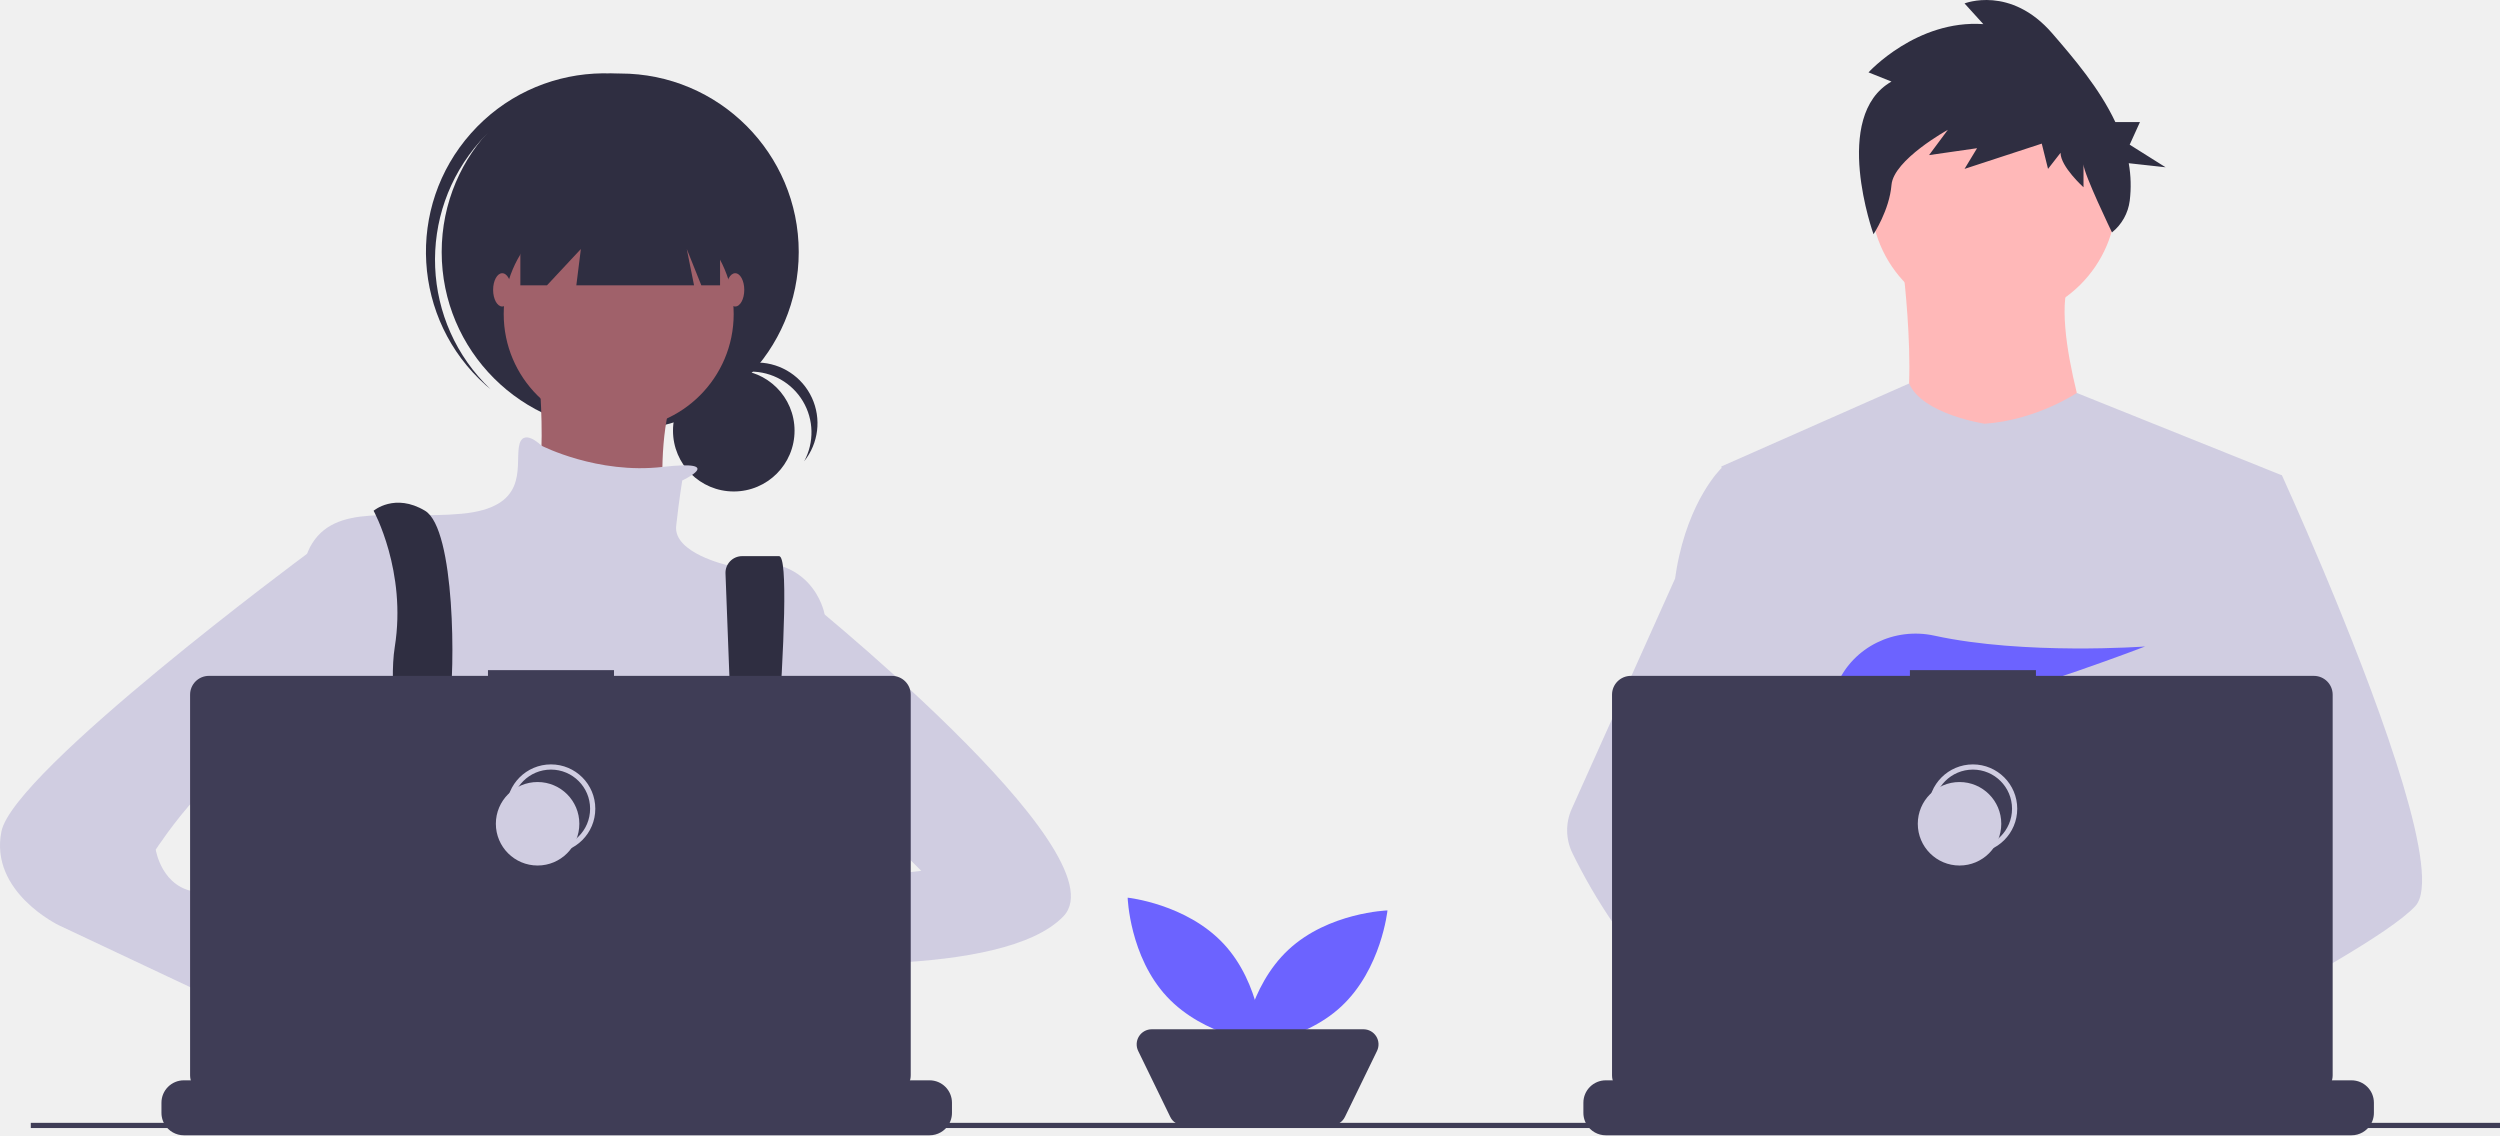
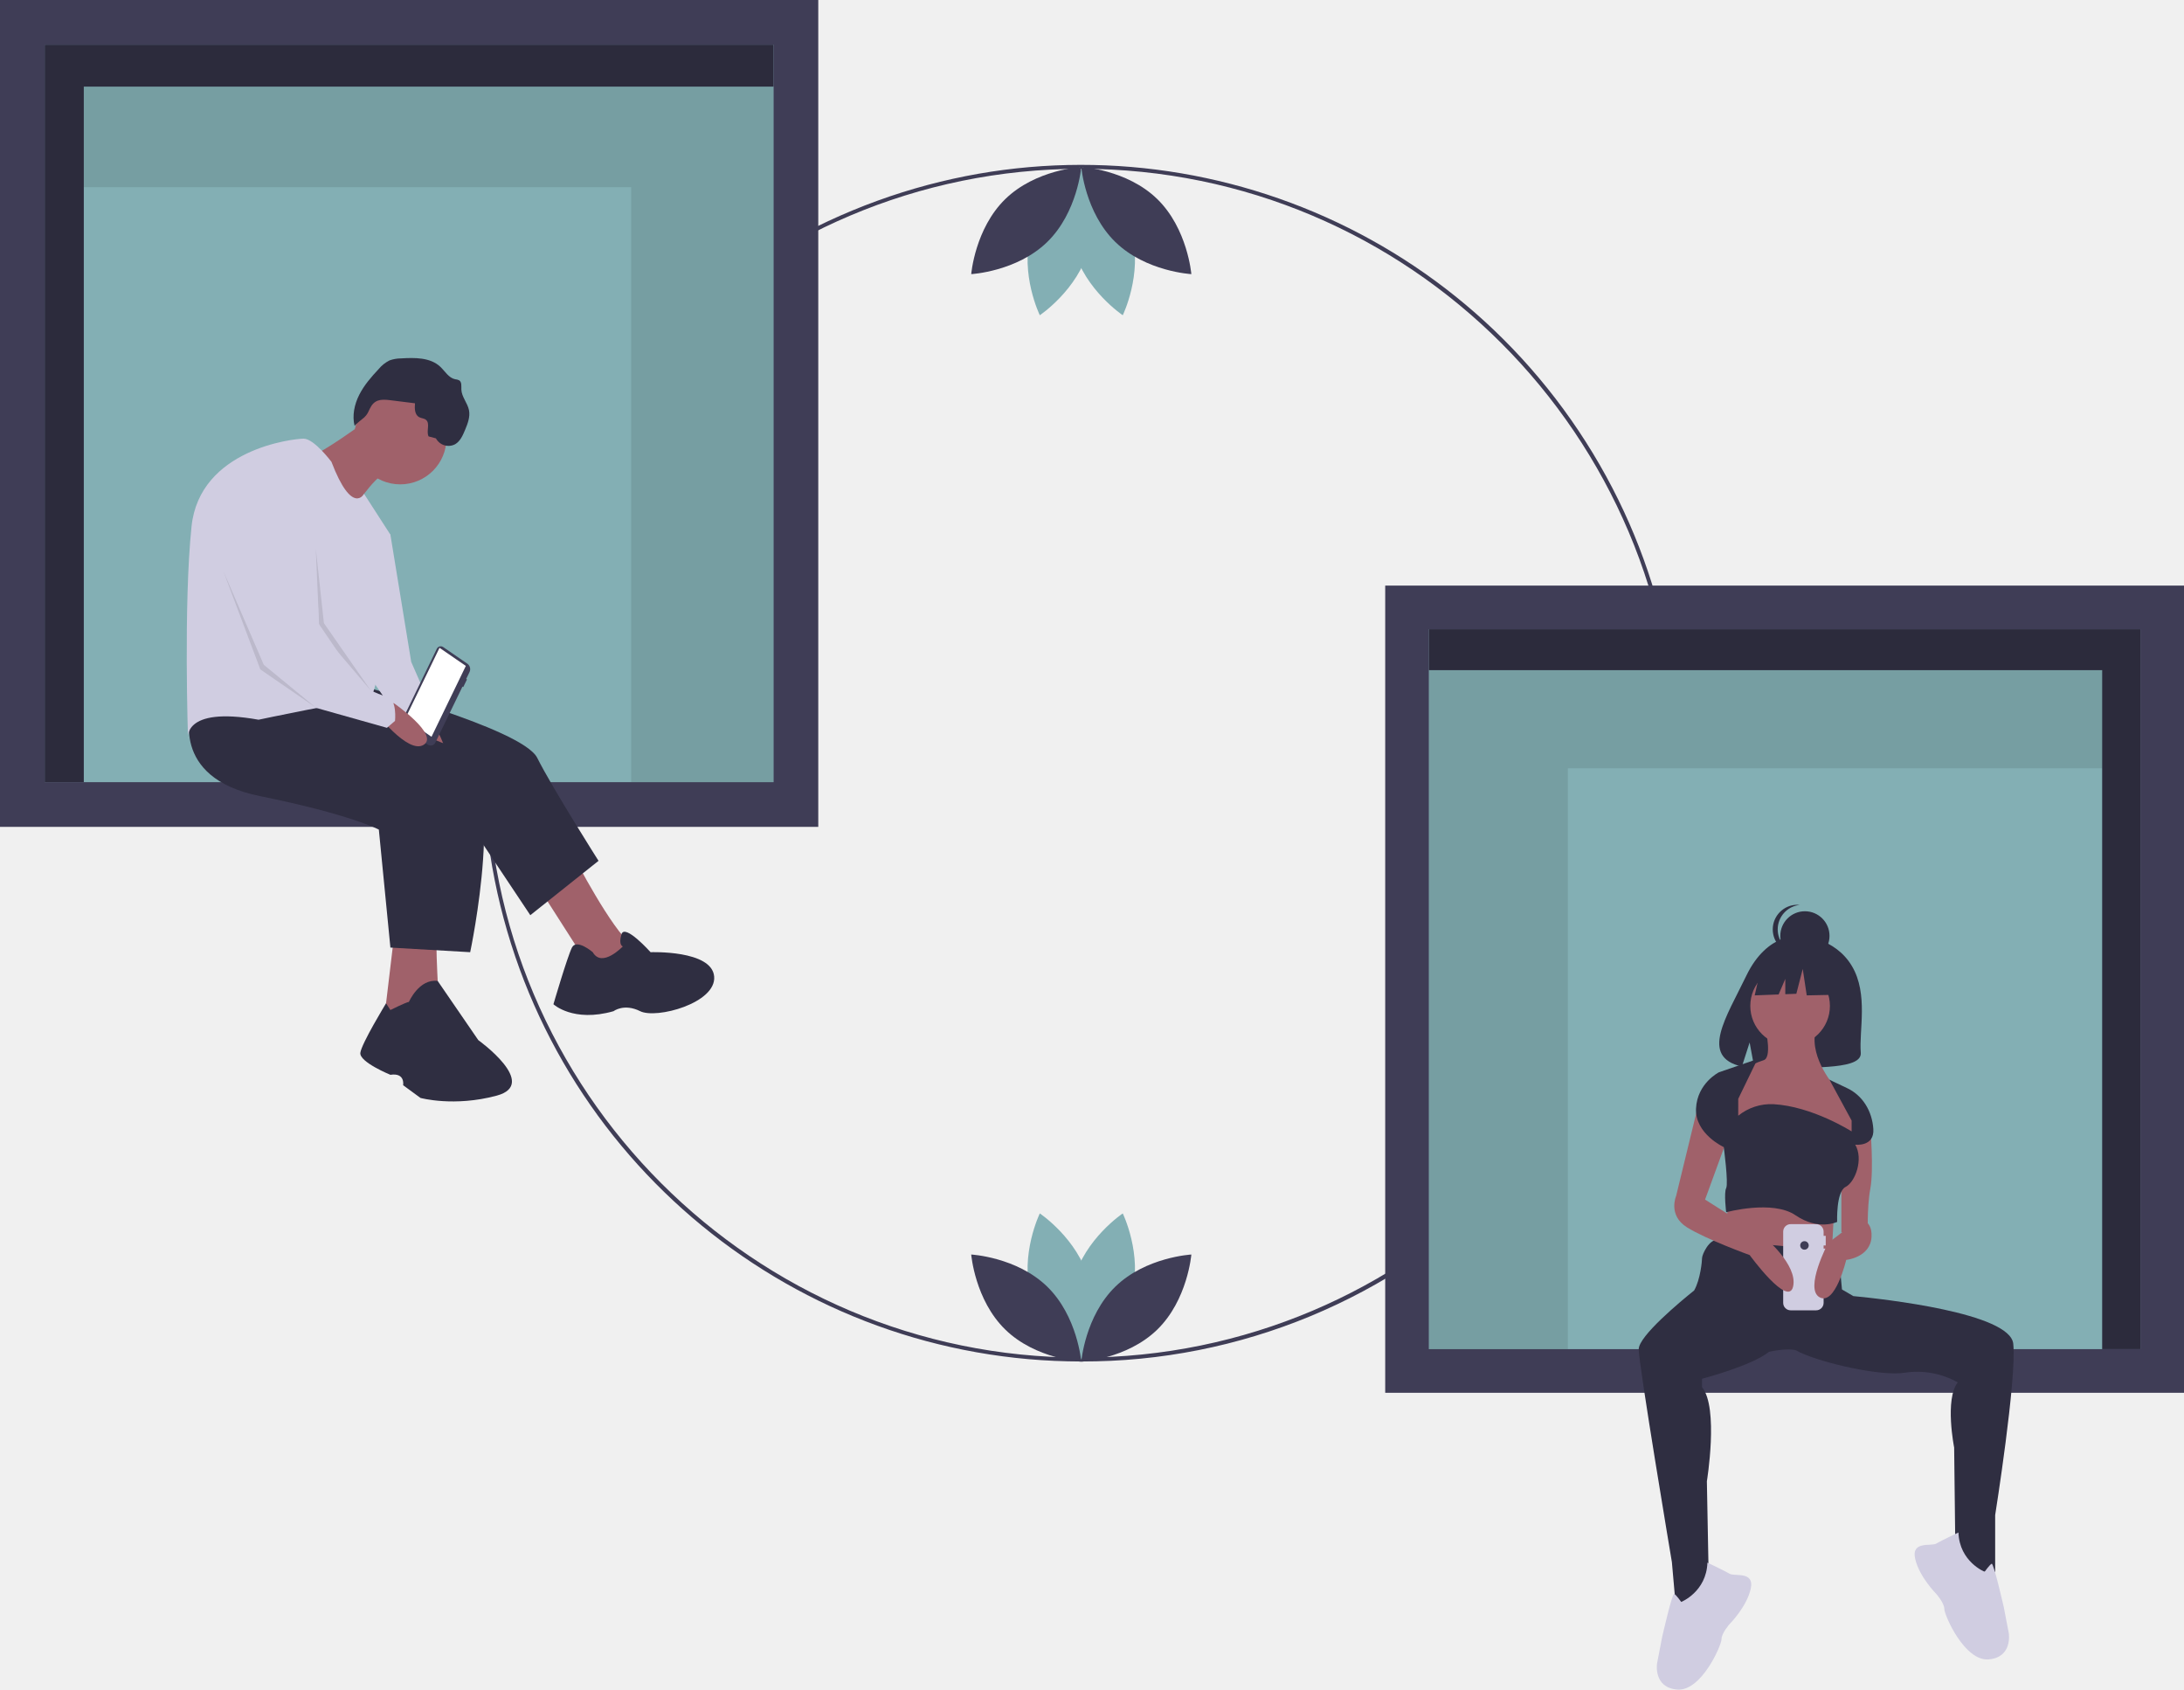
- <svg xmlns="http://www.w3.org/2000/svg" id="af24c1d2-8586-4e6b-81b3-4cf1a6f0777f" data-name="Layer 1" width="961.845" height="436.795" viewBox="0 0 961.845 436.795">
-   <path d="M586.947,565.136c14.376,15.426,15.119,38.1,15.119,38.1s-22.565-2.338-36.941-17.764-15.119-38.1-15.119-38.1S572.571,549.71,586.947,565.136Z" transform="translate(-116.1547 -202)" fill="#6c63ff" />
-   <path d="M632.204,589.215c-15.426,14.376-38.1,15.119-38.1,15.119s2.338-22.565,17.764-36.941,38.1-15.119,38.1-15.119S647.63,574.839,632.204,589.215Z" transform="translate(-116.1547 -202)" fill="#6c63ff" />
-   <path d="M628.37,635H571.63a5.803,5.803,0,0,1-5.219-3.265l-12.353-25.393A5.803,5.803,0,0,1,559.277,598h81.446a5.803,5.803,0,0,1,5.219,8.342l-12.353,25.393A5.803,5.803,0,0,1,628.37,635Z" transform="translate(-116.1547 -202)" fill="#3f3d56" />
-   <circle cx="767.027" cy="76.07" r="47.244" fill="#ffb8b8" />
-   <path d="M847.92,301.692s8.901,67.1-4.793,74.631,81.478,8.216,81.478,8.216-21.225-58.199-11.64-76Z" transform="translate(-116.1547 -202)" fill="#ffb8b8" />
-   <path d="M994.101,384.878l-7.915,36.042-16.736,76.253-.501,4.176L963.173,549.693l-3.842,32.116-2.576,21.574c-15.663,8.05-27.015,13.607-27.015,13.607s-.977-4.895-2.551-11.159c-10.992,3.296-31.332,8.763-48.569,9.855,6.277,6.996,9.161,13.569,5.249,18.419-11.808,14.622-60.558-16.01-77.608-27.433a46.154,46.154,0,0,0-.45,8.262l-13.048-10.035,1.291-23.09,2.178-39.068,2.737-48.994a51.438,51.438,0,0,1-2.165-6.444c-3.996-14.211-8.847-42.588-12.566-66.385-2.994-19.152-5.242-35.335-5.718-38.778-.064-.45-.096-.681-.096-.681l72.231-31.917c5.133,11.905,29.103,15.483,29.103,15.483,19.858-1.368,35.425-11.84,35.425-11.84Z" transform="translate(-116.1547 -202)" fill="#d0cde1" />
-   <path d="M935.22,603.3s-3.058,1.047-8.031,2.531c-10.992,3.296-31.332,8.763-48.569,9.855-14.841.951-27.381-1.336-29.675-11.018-.983-4.163.411-7.587,3.45-10.401,9.071-8.41,32.765-11.423,51.557-12.457,5.307-.289,10.215-.424,14.301-.475,6.938-.09,11.487.051,11.487.051l.109.424Z" transform="translate(-116.1547 -202)" fill="#ffb8b8" />
-   <path d="M843.88,233.382l-8.833-3.536s18.47-20.334,44.167-18.566l-7.228-7.957s17.667-7.073,33.727,11.493c8.443,9.76,18.211,21.232,24.301,34.155H939.474l-3.948,8.694,13.819,8.694L935.161,264.796a48.581,48.581,0,0,1,.385,14.42,18.657,18.657,0,0,1-6.832,12.205h0s-10.955-22.676-10.955-26.212v8.841s-8.833-7.957-8.833-13.261l-4.818,6.189-2.409-9.725-29.712,9.725,4.818-7.957-18.47,2.652,7.228-9.725s-20.879,11.493-21.682,21.218c-.803,9.725-6.914,18.94-6.914,18.94S820.592,246.643,843.88,233.382Z" transform="translate(-116.1547 -202)" fill="#2f2e41" />
-   <path d="M1045.452,550.573c-4.812,5.217-16.736,13.074-31.191,21.58-5.377,3.161-11.102,6.418-16.942,9.656-13.935,7.729-28.525,15.387-40.565,21.574-15.663,8.05-27.015,13.607-27.015,13.607s-.977-4.895-2.551-11.159c-2.107-8.384-5.281-19.222-8.59-24.021-.116-.167-.231-.321-.347-.475-.964-1.266-1.934-2.004-2.891-2.004L963.173,549.693l20.661-12.811-14.886-35.534L950.279,456.775l11.269-35.855,11.326-36.042h21.227s7.028,15.342,16.016,36.736c1.343,3.199,2.73,6.534,4.144,9.977C1032.751,476.563,1055.802,539.363,1045.452,550.573Z" transform="translate(-116.1547 -202)" fill="#d0cde1" />
-   <path d="M883.869,634.105c-11.808,14.622-60.558-16.01-77.608-27.433-3.713-2.486-5.923-4.06-5.923-4.06l15.599-20.803,4.94-6.585s4.42,2.345,10.954,6.161c.238.141.475.283.72.424,5.634,3.309,12.708,7.632,19.845,12.457,9.849,6.662,19.807,14.262,26.225,21.419C884.897,622.682,887.781,629.255,883.869,634.105Z" transform="translate(-116.1547 -202)" fill="#ffb8b8" />
-   <path d="M831.83,581.386a30.698,30.698,0,0,0-5.204.424c-14.77,2.538-19.126,15.907-20.366,24.863a46.154,46.154,0,0,0-.45,8.262l-13.048-10.035-4.754-3.656c-11.442-3.99-21.638-11.076-30.478-19.434A153.213,153.213,0,0,1,737.004,557.467a214.676,214.676,0,0,1-15.881-27.24,20.034,20.034,0,0,1-.276-16.993l16.158-36.01,23.617-52.63q.26-1.879.572-3.675c4.684-26.855,17.231-38.778,17.231-38.778h9.585l6.412,38.778,7.966,48.178-5.583,18.207-12.9,42.049L796.231,542.742Z" transform="translate(-116.1547 -202)" fill="#d0cde1" />
-   <path d="M842.679,469.136l8.194,9.56c3.044-.58,6.224-1.263,9.498-2.029l-2.354-7.532,5.755,6.714c34.691-8.532,77.69-25.121,77.69-25.121s-46.422,3.404-81.083-4.169c-15.336-3.35-31.114,4.252-37.408,18.633-3.658,8.359-3.083,15.601,9.89,15.601a85.688,85.688,0,0,0,13.076-1.23Z" transform="translate(-116.1547 -202)" fill="#6c63ff" />
-   <path d="M1029.487,626.267v3.9a8.571,8.571,0,0,1-.585,3.129,8.796,8.796,0,0,1-.623,1.285,8.633,8.633,0,0,1-7.42,4.215H733.971a8.633,8.633,0,0,1-7.42-4.215,8.792,8.792,0,0,1-.623-1.285,8.571,8.571,0,0,1-.585-3.129v-3.9a8.626,8.626,0,0,1,8.628-8.628h16.537v-1.818a.359.359,0,0,1,.36-.36H759.496a.359.359,0,0,1,.36.36v1.818h5.39v-1.818a.359.359,0,0,1,.36-.36h8.628a.359.359,0,0,1,.36.36v1.818h5.397v-1.818a.359.359,0,0,1,.36-.36h8.628a.359.359,0,0,1,.36.36v1.818h5.39v-1.818a.359.359,0,0,1,.36-.36h8.628a.359.359,0,0,1,.36.36v1.818h5.39v-1.818a.359.359,0,0,1,.36-.36H818.454a.359.359,0,0,1,.36.36v1.818h5.397v-1.818a.359.359,0,0,1,.36-.36h8.628a.359.359,0,0,1,.36.36v1.818h5.39v-1.818a.359.359,0,0,1,.36-.36h67.586a.359.359,0,0,1,.36.36v1.818h5.397v-1.818a.359.359,0,0,1,.36-.36h8.628a.363.363,0,0,1,.36.36v1.818h5.39v-1.818a.359.359,0,0,1,.36-.36h8.628a.359.359,0,0,1,.36.36v1.818h5.39v-1.818a.359.359,0,0,1,.36-.36h8.628a.359.359,0,0,1,.36.36v1.818h5.397v-1.818a.359.359,0,0,1,.36-.36h8.628a.358.358,0,0,1,.353.36v1.818h5.397v-1.818a.359.359,0,0,1,.36-.36h8.628a.359.359,0,0,1,.36.36v1.818h5.39v-1.818a.359.359,0,0,1,.36-.36h8.628a.359.359,0,0,1,.36.36v1.818h25.165A8.626,8.626,0,0,1,1029.487,626.267Z" transform="translate(-116.1547 -202)" fill="#3f3d56" />
-   <path d="M1006.387,462.037H899.455v-2.204h-48.487v2.204H743.596a7.233,7.233,0,0,0-7.233,7.233V615.693a7.233,7.233,0,0,0,7.233,7.233h262.791a7.233,7.233,0,0,0,7.233-7.233V469.27A7.233,7.233,0,0,0,1006.387,462.037Z" transform="translate(-116.1547 -202)" fill="#3f3d56" />
-   <circle cx="759.047" cy="311.157" r="16.061" fill="none" stroke="#d0cde1" stroke-miterlimit="10" stroke-width="2" />
-   <circle cx="753.908" cy="316.939" r="16.061" fill="#d0cde1" />
-   <circle cx="282.311" cy="165.705" r="23.383" fill="#2f2e41" />
-   <path d="M404.98,344.966a23.386,23.386,0,0,1,20.584,34.48,23.377,23.377,0,1,0-38.839-25.687A23.325,23.325,0,0,1,404.98,344.966Z" transform="translate(-116.1547 -202)" fill="#2f2e41" />
-   <circle cx="238.618" cy="96.969" r="68.686" fill="#2f2e41" />
-   <path d="M300.865,256.353a68.674,68.674,0,0,1,95.191-7.202c-.562-.534-1.117-1.072-1.701-1.591a68.686,68.686,0,0,0-91.271,102.669c.584.519,1.183,1.008,1.779,1.503A68.674,68.674,0,0,1,300.865,256.353Z" transform="translate(-116.1547 -202)" fill="#2f2e41" />
-   <circle cx="238.036" cy="120.835" r="44.239" fill="#a0616a" />
-   <path d="M322.757,336.805s5.821,53.552-3.493,59.373,53.552,13.97,53.552,13.97-9.313-58.209,13.97-73.343Z" transform="translate(-116.1547 -202)" fill="#a0616a" />
-   <path d="M378.638,386.864s17.335-8.095-7.631-5.212-46.506-8.176-46.506-8.176-7.564-7.567-8.729.582,3.493,23.283-22.119,25.612-48.895-4.657-58.209,12.806-4.657,93.134-4.657,93.134,17.463,62.865,31.433,72.179,136.208-3.493,136.208-3.493l34.925-62.865v-73.343s-4.657-25.612-37.254-18.627c0,0-20.955-4.657-19.791-15.134S378.638,386.864,378.638,386.864Z" transform="translate(-116.1547 -202)" fill="#d0cde1" />
-   <path d="M266.84,622.278c.72-3.135,1.201-4.908,1.201-4.908l-.373-2.551-3.835-26.045-1.613-10.986c13.967-5.821,17.462-32.598,17.462-32.598l.527-.315,2.384-1.426v-.006L291.151,538.309l.173-.103,3.456,2.3,7.022,4.683a82.572,82.572,0,0,0,65.023,14.899,71.581,71.581,0,0,0,15.303-4.42l16.935-5.647.527-.173.52.077,9.932,1.503.18.032.822.122-2.3,15.901-3.334,23.109c8.808,4.664,16.64,13.427,23.488,24.227q2.274,3.585,4.407,7.459c1.85,3.341,3.617,6.816,5.3,10.376.206.424.405.854.604,1.285.649,1.394,1.291,2.801,1.915,4.214H263.757c.231-1.42.463-2.775.687-4.08a.995.995,0,0,0,.026-.135c.084-.437.161-.861.231-1.285C265.485,628.413,266.243,624.873,266.84,622.278Z" transform="translate(-116.1547 -202)" fill="#2f2e41" />
-   <path d="M259.892,398.506S272.698,421.79,268.041,450.894s13.97,101.283,13.97,101.283l13.97-3.493s-9.313-60.537-6.985-74.507,2.328-68.686-9.313-75.671S259.892,398.506,259.892,398.506Z" transform="translate(-116.1547 -202)" fill="#2f2e41" />
-   <path d="M395.282,422.702l4.893,128.893,9.313,5.821s13.388-141.447,6.403-141.447H401.679A6.406,6.406,0,0,0,395.282,422.702Z" transform="translate(-116.1547 -202)" fill="#2f2e41" />
-   <circle cx="172.26" cy="341.446" r="5.821" fill="#6c63ff" />
-   <circle cx="288.677" cy="347.267" r="5.821" fill="#6c63ff" />
-   <polygon points="200.2 65.536 200.2 109.775 210.445 109.775 223.483 95.805 221.737 109.775 267.024 109.775 264.23 95.805 269.818 109.775 277.035 109.775 277.035 65.536 200.2 65.536" fill="#2f2e41" />
-   <ellipse cx="193.215" cy="111.521" rx="3.493" ry="6.403" fill="#a0616a" />
-   <ellipse cx="282.856" cy="111.521" rx="3.493" ry="6.403" fill="#a0616a" />
-   <path d="M422.877,548.685s-52.97-9.895-56.462,7.567,58.791,9.895,58.791,9.895Z" transform="translate(-116.1547 -202)" fill="#a0616a" />
-   <path d="M421.712,428.775S548.607,530.058,525.324,554.506s-111.761,17.463-111.761,17.463l5.821-29.104,51.224-5.821-25.612-25.612-23.284,2.328Z" transform="translate(-116.1547 -202)" fill="#d0cde1" />
-   <path d="M234.28,597.58l16.298,12.806s11.642,36.089,29.104,25.612-16.298-47.731-16.298-47.731l-19.791-6.985Z" transform="translate(-116.1547 -202)" fill="#a0616a" />
-   <path d="M250.579,410.148l-16.255,4.892S121.355,498.625,116.699,521.909s22.119,36.089,22.119,36.089l101.283,47.731,10.478-27.94-47.731-24.448s3.493-6.985-10.478-8.149-16.298-16.298-16.298-16.298,27.94-43.074,43.074-33.761,19.791,16.298,19.791,16.298Z" transform="translate(-116.1547 -202)" fill="#d0cde1" />
-   <path d="M482.416,626.267v3.9a8.57,8.57,0,0,1-.585,3.129,8.79,8.79,0,0,1-.623,1.285,8.633,8.633,0,0,1-7.42,4.215H186.9a8.633,8.633,0,0,1-7.42-4.215,8.794,8.794,0,0,1-.623-1.285,8.571,8.571,0,0,1-.585-3.129v-3.9A8.626,8.626,0,0,1,186.9,617.639h16.537v-1.818a.359.359,0,0,1,.36-.36h8.628a.359.359,0,0,1,.36.36v1.818h5.39v-1.818a.359.359,0,0,1,.36-.36h8.628a.359.359,0,0,1,.36.36v1.818H232.919v-1.818a.359.359,0,0,1,.36-.36h8.628a.359.359,0,0,1,.36.36v1.818h5.39v-1.818a.359.359,0,0,1,.36-.36h8.628a.359.359,0,0,1,.36.36v1.818h5.39v-1.818a.359.359,0,0,1,.36-.36h8.628a.359.359,0,0,1,.36.36v1.818H277.139v-1.818a.359.359,0,0,1,.36-.36H286.127a.359.359,0,0,1,.36.36v1.818h5.39v-1.818a.359.359,0,0,1,.36-.36h67.586a.359.359,0,0,1,.36.36v1.818h5.397v-1.818a.359.359,0,0,1,.36-.36h8.628a.363.363,0,0,1,.36.36v1.818h5.39v-1.818a.359.359,0,0,1,.36-.36H389.305a.359.359,0,0,1,.36.36v1.818h5.39v-1.818a.359.359,0,0,1,.36-.36h8.628a.359.359,0,0,1,.36.36v1.818h5.397v-1.818a.359.359,0,0,1,.36-.36h8.628a.358.358,0,0,1,.353.36v1.818h5.397v-1.818a.359.359,0,0,1,.36-.36h8.628a.359.359,0,0,1,.36.36v1.818h5.39v-1.818a.359.359,0,0,1,.36-.36H448.263a.359.359,0,0,1,.36.36v1.818h25.165A8.626,8.626,0,0,1,482.416,626.267Z" transform="translate(-116.1547 -202)" fill="#3f3d56" />
-   <path d="M459.315,462.034H352.383v-2.204H303.896v2.204H196.523a7.233,7.233,0,0,0-7.233,7.233V615.69a7.233,7.233,0,0,0,7.233,7.233h262.791a7.233,7.233,0,0,0,7.233-7.233V469.267A7.233,7.233,0,0,0,459.315,462.034Z" transform="translate(-116.1547 -202)" fill="#3f3d56" />
-   <circle cx="211.975" cy="311.154" r="16.061" fill="none" stroke="#d0cde1" stroke-miterlimit="10" stroke-width="2" />
-   <circle cx="206.835" cy="316.936" r="16.061" fill="#d0cde1" />
-   <rect x="11.845" y="432" width="950" height="2" fill="#3f3d56" />
+ <svg xmlns="http://www.w3.org/2000/svg" id="ba0517ec-fec1-49ce-b646-53a5b94e2df0" data-name="Layer 1" width="1121" height="867.011" viewBox="0 0 1121 867.011">
+   <path d="M594.5,715.121a306.999,306.999,0,1,1,217.082-89.918A304.991,304.991,0,0,1,594.5,715.121Zm0-612c-168.178,0-305,136.822-305,305s136.822,305,305,305,305-136.822,305-305S762.678,103.121,594.5,103.121Z" transform="translate(-39.5 -16.49472)" fill="#3f3d56" />
+   <path d="M620.359,681.221c-5.685,21.015-25.158,34.031-25.158,34.031s-10.255-21.057-4.57-42.073,25.158-34.031,25.158-34.031S626.044,660.206,620.359,681.221Z" transform="translate(-39.5 -16.49472)" fill="#83afb4" />
+   <path d="M568.641,681.221c5.685,21.015,25.158,34.031,25.158,34.031s10.255-21.057,4.57-42.073-25.158-34.031-25.158-34.031S562.956,660.206,568.641,681.221Z" transform="translate(-39.5 -16.49472)" fill="#83afb4" />
+   <path d="M576.995,676.705C592.595,691.891,594.5,715.235,594.5,715.235s-23.387-1.277-38.987-16.463-17.505-38.53-17.505-38.53S561.395,661.519,576.995,676.705Z" transform="translate(-39.5 -16.49472)" fill="#3f3d56" />
+   <path d="M612.005,676.705C596.405,691.891,594.5,715.235,594.5,715.235s23.387-1.277,38.987-16.463,17.505-38.53,17.505-38.53S627.605,661.519,612.005,676.705Z" transform="translate(-39.5 -16.49472)" fill="#3f3d56" />
+   <path d="M568.641,136.179c5.685-21.015,25.158-34.031,25.158-34.031s10.255,21.057,4.57,42.073S573.211,178.252,573.211,178.252,562.956,157.195,568.641,136.179Z" transform="translate(-39.5 -16.49472)" fill="#83afb4" />
+   <path d="M620.359,136.179c-5.685-21.015-25.158-34.031-25.158-34.031s-10.255,21.057-4.57,42.073S615.789,178.252,615.789,178.252,626.044,157.195,620.359,136.179Z" transform="translate(-39.5 -16.49472)" fill="#83afb4" />
+   <path d="M612.005,140.696C596.405,125.51,594.5,102.166,594.5,102.166s23.387,1.277,38.987,16.463,17.505,38.53,17.505,38.53S627.605,155.882,612.005,140.696Z" transform="translate(-39.5 -16.49472)" fill="#3f3d56" />
+   <path d="M576.995,140.696C592.595,125.51,594.5,102.166,594.5,102.166s-23.387,1.277-38.987,16.463-17.505,38.53-17.505,38.53S561.395,155.882,576.995,140.696Z" transform="translate(-39.5 -16.49472)" fill="#3f3d56" />
+   <rect x="14.628" y="12.677" width="397.455" height="404.167" fill="#83afb4" />
+   <polygon points="397.065 22.935 43.003 22.935 22.935 22.935 22.935 44.437 22.935 401.365 43.003 401.365 43.003 44.437 397.065 44.437 397.065 22.935" fill="#3f3d56" />
+   <polygon points="397.065 22.935 43.003 22.935 22.935 22.935 22.935 44.437 22.935 401.365 43.003 401.365 43.003 44.437 397.065 44.437 397.065 22.935" opacity="0.3" />
+   <polygon points="339.727 44.437 323.959 44.437 43.003 44.437 43.003 96.041 323.959 96.041 323.959 401.365 397.065 401.365 397.065 44.437 339.727 44.437" opacity="0.1" />
+   <path d="M39.5,16.495V440.795h420V16.495ZM436.565,417.86H62.435v-378.43h374.13Z" transform="translate(-39.5 -16.49472)" fill="#3f3d56" />
+   <path d="M334.25,456.438s18.992,36.797,29.675,45.105-17.211,18.398-17.211,18.398L314.071,468.901Z" transform="translate(-39.5 -16.49472)" fill="#a0616a" />
+   <path d="M219.112,366.821s88.431,23.146,96.146,38.577,31.455,52.821,31.455,52.821l-35.016,27.894-34.423-51.634-94.959-42.732Z" transform="translate(-39.5 -16.49472)" fill="#2f2e41" />
+   <path d="M343.746,505.104s-8.309-7.122-10.683-2.374-9.496,29.081-9.496,29.081,10.089,9.496,30.862,3.561c0,0,5.341-4.154,13.65,0s39.171-4.154,37.984-17.805-32.642-12.463-32.642-12.463-13.249-14.843-14.933-9.202.689,6.235.689,6.235S348.494,513.413,343.746,505.104Z" transform="translate(-39.5 -16.49472)" fill="#2f2e41" />
+   <path d="M242.258,492.641l-5.935,49.853h29.081s-2.374-38.577-1.78-43.325S242.258,492.641,242.258,492.641Z" transform="translate(-39.5 -16.49472)" fill="#a0616a" />
+   <path d="M258.876,382.845s16.024,23.74,6.528,25.52-17.211-25.52-17.211-25.52Z" transform="translate(-39.5 -16.49472)" fill="#a0616a" />
+   <path d="M137.804,380.471s-11.87,35.016,35.016,44.512S233.95,442.194,233.95,442.194l5.935,60.536,40.951,2.374s19.585-91.991-5.935-103.861-79.528-25.52-79.528-25.52Z" transform="translate(-39.5 -16.49472)" fill="#2f2e41" />
+   <path d="M239.884,534.779s8.309-4.154,9.496-4.154c0,0,5.217-12.032,14.775-10.764L284.99,550.21s31.455,22.553,9.496,28.488-39.171,1.187-39.171,1.187l-8.902-6.528s1.187-6.528-6.528-5.341c0,0-16.024-6.528-15.431-11.276s13.2-25.415,13.2-25.415Z" transform="translate(-39.5 -16.49472)" fill="#2f2e41" />
+   <circle cx="205.429" cy="224.802" r="23.74" fill="#a0616a" />
+   <path d="M225.641,233.878s-21.366,15.431-25.52,16.024S219.706,279.577,219.706,279.577s11.276-18.398,18.398-20.772S225.641,233.878,225.641,233.878Z" transform="translate(-39.5 -16.49472)" fill="#a0616a" />
+   <path d="M209.616,253.463s-8.902-11.87-14.244-11.87-53.414,5.341-57.569,45.105-1.78,109.203-1.78,109.203-3.561-17.211,36.203-10.089c0,0,47.479-10.089,55.788-10.089s11.87-84.87,11.87-84.87l-13.513-20.951S220.299,281.358,209.616,253.463Z" transform="translate(-39.5 -16.49472)" fill="#d0cde1" />
+   <path d="M230.982,286.105l8.902,4.748,10.683,65.284,14.837,33.829s-16.024-5.517-17.211,1.099l-23.74-34.335Z" transform="translate(-39.5 -16.49472)" fill="#d0cde1" />
+   <path d="M239.592,221.827l12.915,1.613c-.247,2.628-.178,5.884,2.151,7.127,1.095.584,2.484.555,3.454,1.328,2.334,1.861.051,5.862,1.368,8.54l3.777.999a7.301,7.301,0,0,0,9.921,2.976c2.538-1.524,3.832-4.436,4.974-7.168,1.364-3.263,2.757-6.769,2.074-10.24-.734-3.729-3.78-6.827-3.918-10.625-.062-1.699.297-3.817-1.135-4.733a6.055,6.055,0,0,0-2.094-.556c-3.299-.689-5.137-4.104-7.597-6.408-5.156-4.828-13.075-4.701-20.126-4.28a17.876,17.876,0,0,0-5.923,1.032,17.257,17.257,0,0,0-5.58,4.45c-3.781,4.033-7.463,8.257-9.958,13.191s-3.723,10.698-2.368,16.058c-.134-.516,4.355-3.89,4.913-4.431,1.754-1.699,1.914-2.51,2.863-4.464C231.515,221.683,234.592,221.203,239.592,221.827Z" transform="translate(-39.5 -16.49472)" fill="#2f2e41" />
+   <polygon points="162.104 281.777 163.885 323.322 190.284 354.281 166.259 319.761 162.104 281.777" opacity="0.1" />
+   <polygon points="114.625 293.054 135.397 341.127 162.104 363.086 133.616 343.501 114.625 293.054" opacity="0.1" />
+   <path d="M266.958,348.513l12.551,8.634a3.466,3.466,0,0,1,.959,4.264l-1.679,3.464.389.267-1.907,3.936-.389-.267-13.825,28.53a2.677,2.677,0,0,1-3.983,1.272l-11.795-8.114a3.985,3.985,0,0,1-1.103-4.903L263.631,349.575A2.236,2.236,0,0,1,266.958,348.513Z" transform="translate(-39.5 -16.49472)" fill="#3f3d56" />
+   <polygon points="207.976 368.787 221.485 378.08 239.108 341.713 225.598 332.42 207.976 368.787" fill="#fff" />
+   <path d="M241.61,377.276s23.542,16.314,15.338,21.416-25.294-17.543-25.294-17.543Z" transform="translate(-39.5 -16.49472)" fill="#a0616a" />
+   <path d="M171.633,256.431s-30.862,8.902-21.959,36.203c2.147,6.586,4.744,13.655,7.448,20.591,8.505,21.818,18.072,42.319,18.072,42.319L202.019,379.799,238.104,389.967l4.154-3.561s1.187-11.276-4.154-12.463-13.65-5.935-13.65-5.935l-21.366-31.455S202.494,258.211,171.633,256.431Z" transform="translate(-39.5 -16.49472)" fill="#d0cde1" />
+   <rect x="758.228" y="329.361" width="387.992" height="394.544" transform="translate(1864.949 1036.772) rotate(-180)" fill="#83afb4" />
+   <polygon points="733.389 322.881 1079.02 322.881 1098.611 322.881 1098.611 343.871 1098.611 692.301 1079.02 692.301 1079.02 343.871 733.389 343.871 733.389 322.881" fill="#3f3d56" />
+   <polygon points="733.389 322.881 1079.02 322.881 1098.611 322.881 1098.611 343.871 1098.611 692.301 1079.02 692.301 1079.02 343.871 733.389 343.871 733.389 322.881" opacity="0.3" />
+   <polygon points="789.362 343.871 804.754 343.871 1079.02 343.871 1079.02 394.246 804.754 394.246 804.754 692.301 733.389 692.301 733.389 343.871 789.362 343.871" opacity="0.1" />
+   <path d="M750.5,316.987V731.184h410V316.987Zm22.389,22.389h365.222V708.795H772.889Z" transform="translate(-39.5 -16.49472)" fill="#3f3d56" />
+   <path d="M990.075,512.264c-8.829-14.918-26.296-15.613-26.296-15.613s-17.021-2.177-27.939,20.544c-10.177,21.177-24.223,41.624-2.261,46.581l3.967-12.347,2.457,13.266a85.929,85.929,0,0,0,9.396.161c23.519-.759,45.917.222,45.196-8.217C993.636,545.419,998.57,526.618,990.075,512.264Z" transform="translate(-39.5 -16.49472)" fill="#2f2e41" />
+   <polygon points="886.939 616.17 885.081 649.604 939.565 655.176 941.423 620.504 922.848 608.741 886.939 616.17" fill="#a0616a" />
+   <path d="M1072.864,706.033c-1.634-15.794-66.5-22.964-82.089-24.461l-5.829-3.4-1.857-19.812s-57.58-4.953-61.914-5.572-8.049,7.43-8.049,9.287c0,1.342-.81,10.929-4.063,16.61-7.025,5.645-28.442,23.405-28.442,30.134,0,8.049,17.026,109.278,17.026,109.278l1.857,21.051,17.336,3.096-1.238-65.629s6.191-37.767-2.477-48.293v-4.334s25.423-6.624,34.383-13.835c2.596-.558,9.892-1.932,13.922-.737.553.325,1.19.66,1.898 1a2.895,2.895,0,0,1,.256.261l.07-.107c11.591,5.425,41.325,12.268,53.485,10.323a42.557,42.557,0,0,1,27.242,4.953c-6.811,8.668-1.857,33.433-1.857,33.433l.619,53.246,8.668,10.525h11.764V793.95S1074.722,723.988,1072.864,706.033Z" transform="translate(-39.5 -16.49472)" fill="#2f2e41" />
+   <circle cx="918.824" cy="516.18" r="20.432" fill="#a0616a" />
+   <path d="M945.941,545.676s3.096,13.621-1.238,14.859a58.594,58.594,0,0,0-9.906,4.334l-4.953,16.098v16.098l60.056,6.811,1.857-5.572v-8.049L984.947,577.871l-3.096-3.096s-13.621-14.859-10.525-29.099Z" transform="translate(-39.5 -16.49472)" fill="#a0616a" />
+   <path d="M999.497,594.898s1.857,21.67,0,31.576-1.238,24.765-1.238,24.765l-13.621-2.477V615.329l3.096-17.955Z" transform="translate(-39.5 -16.49472)" fill="#a0616a" />
+   <circle cx="926.417" cy="480.232" r="12.63" fill="#2f2e41" />
+   <path d="M951.958,493.403A12.63,12.63,0,0,1,963.258,480.844a12.758,12.758,0,0,0-1.329-.071,12.63,12.63,0,0,0,0,25.259,12.758,12.758,0,0,0,1.329-.071A12.63,12.63,0,0,1,951.958,493.403Z" transform="translate(-39.5 -16.49472)" fill="#2f2e41" />
+   <polygon points="946.671 494.331 929.415 485.292 905.584 488.99 900.654 510.766 912.927 510.294 916.356 502.294 916.356 510.162 922.019 509.944 925.306 497.207 927.36 510.766 947.493 510.355 946.671 494.331" fill="#2f2e41" />
+   <path d="M915.879,818.356s8.786,4.134,11.37,5.685,12.92-1.55,10.853,7.752-10.853,18.088-10.853,18.088-4.134,4.651-4.134,7.752-10.336,26.874-22.739,25.84-10.336-13.437-10.336-13.437l2.584-13.437s5.168-22.739,6.202-22.222,3.618,4.134,3.618,4.134S915.362,833.343,915.879,818.356Z" transform="translate(-39.5 -16.49472)" fill="#d0cde1" />
+   <path d="M1044.728,802.877s-8.786,4.134-11.37,5.685-12.92-1.55-10.853,7.752,10.853,18.088,10.853,18.088,4.134,4.651,4.134,7.752,10.336,26.874,22.739,25.84,10.336-13.437,10.336-13.437l-2.584-13.437s-5.168-22.739-6.202-22.222-3.618,4.134-3.618,4.134S1045.245,817.864,1044.728,802.877Z" transform="translate(-39.5 -16.49472)" fill="#d0cde1" />
+   <path d="M976.61,655.57v-4.914h-1.092v-2.184a3.822,3.822,0,0,0-3.822-3.822H958.594a3.822,3.822,0,0,0-3.822,3.822v36.579a3.822,3.822,0,0,0,3.822,3.822h13.103a3.822,3.822,0,0,0,3.822-3.822V662.121h1.092v-4.914h-1.092v-1.638Z" transform="translate(-39.5 -16.49472)" fill="#d0cde1" />
+   <circle cx="926.191" cy="639.075" r="2.184" fill="#3f3d56" />
+   <path d="M910.96,584.372l-11.144,45.816s-4.334,9.906,5.572,16.098S937.583,660.526,937.583,660.526s19.812,27.242,22.289,16.098-14.859-25.385-14.859-25.385L914.675,632.046l11.764-32.195Z" transform="translate(-39.5 -16.49472)" fill="#a0616a" />
+   <path d="M991.448,641.952s9.287-1.238,8.668,9.287S987.114,663.003,987.114,663.003,981.542,686.53,973.493,682.196s4.334-27.861,4.334-27.861l10.525-8.049Z" transform="translate(-39.5 -16.49472)" fill="#a0616a" />
+   <path d="M931.701,580.348l9.906-20.432L921.795,566.727s-11.144,5.572-11.764,18.574,14.24,19.812,14.24,19.812,2.477,18.574,1.238,21.051,0,12.383,0,12.383,23.837-6.501,35.6,1.548,21.36,3.405,21.36,3.405-.619-15.478,4.334-17.955,9.287-14.24,4.953-21.67c0,0,9.906,1.238,9.287-8.049s-5.572-17.336-13.621-21.051-8.939-4.308-8.939-4.308l11.415,21.025v5.572s-20.208-12.899-40.201-13.974a26.63,26.63,0,0,0-17.998,5.925l-0.0 0Z" transform="translate(-39.5 -16.49472)" fill="#2f2e41" />
</svg>
